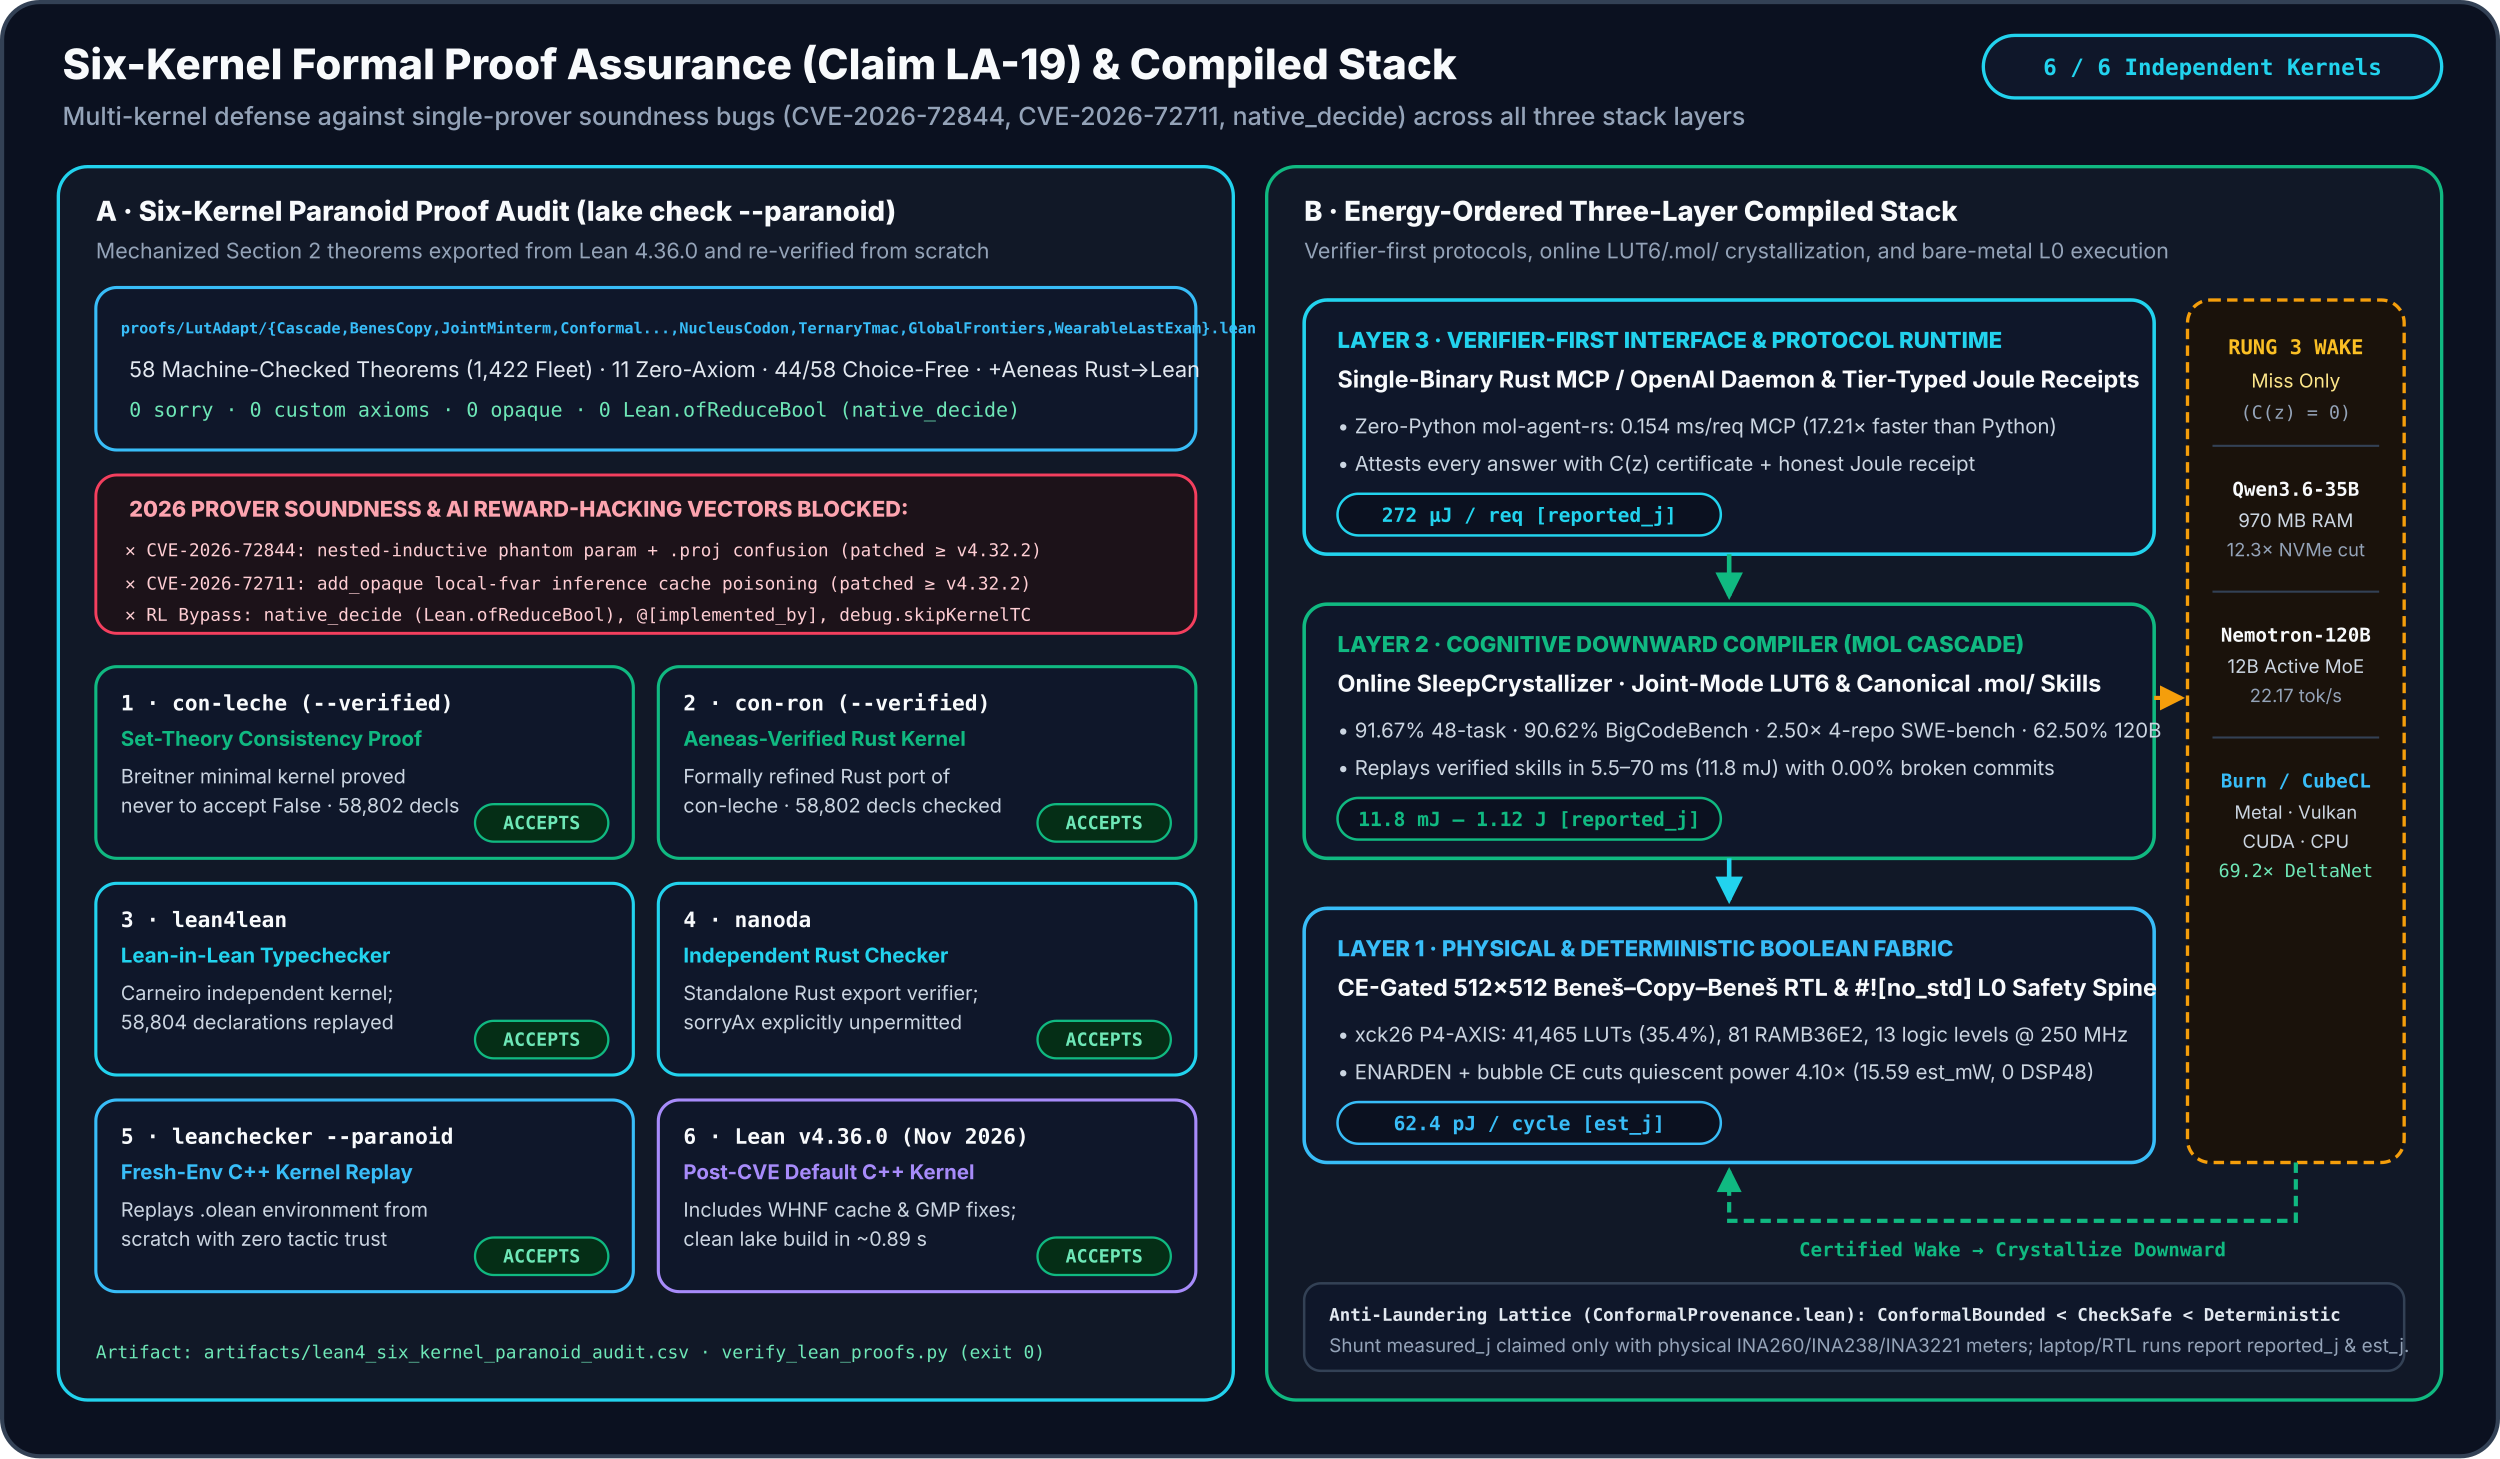
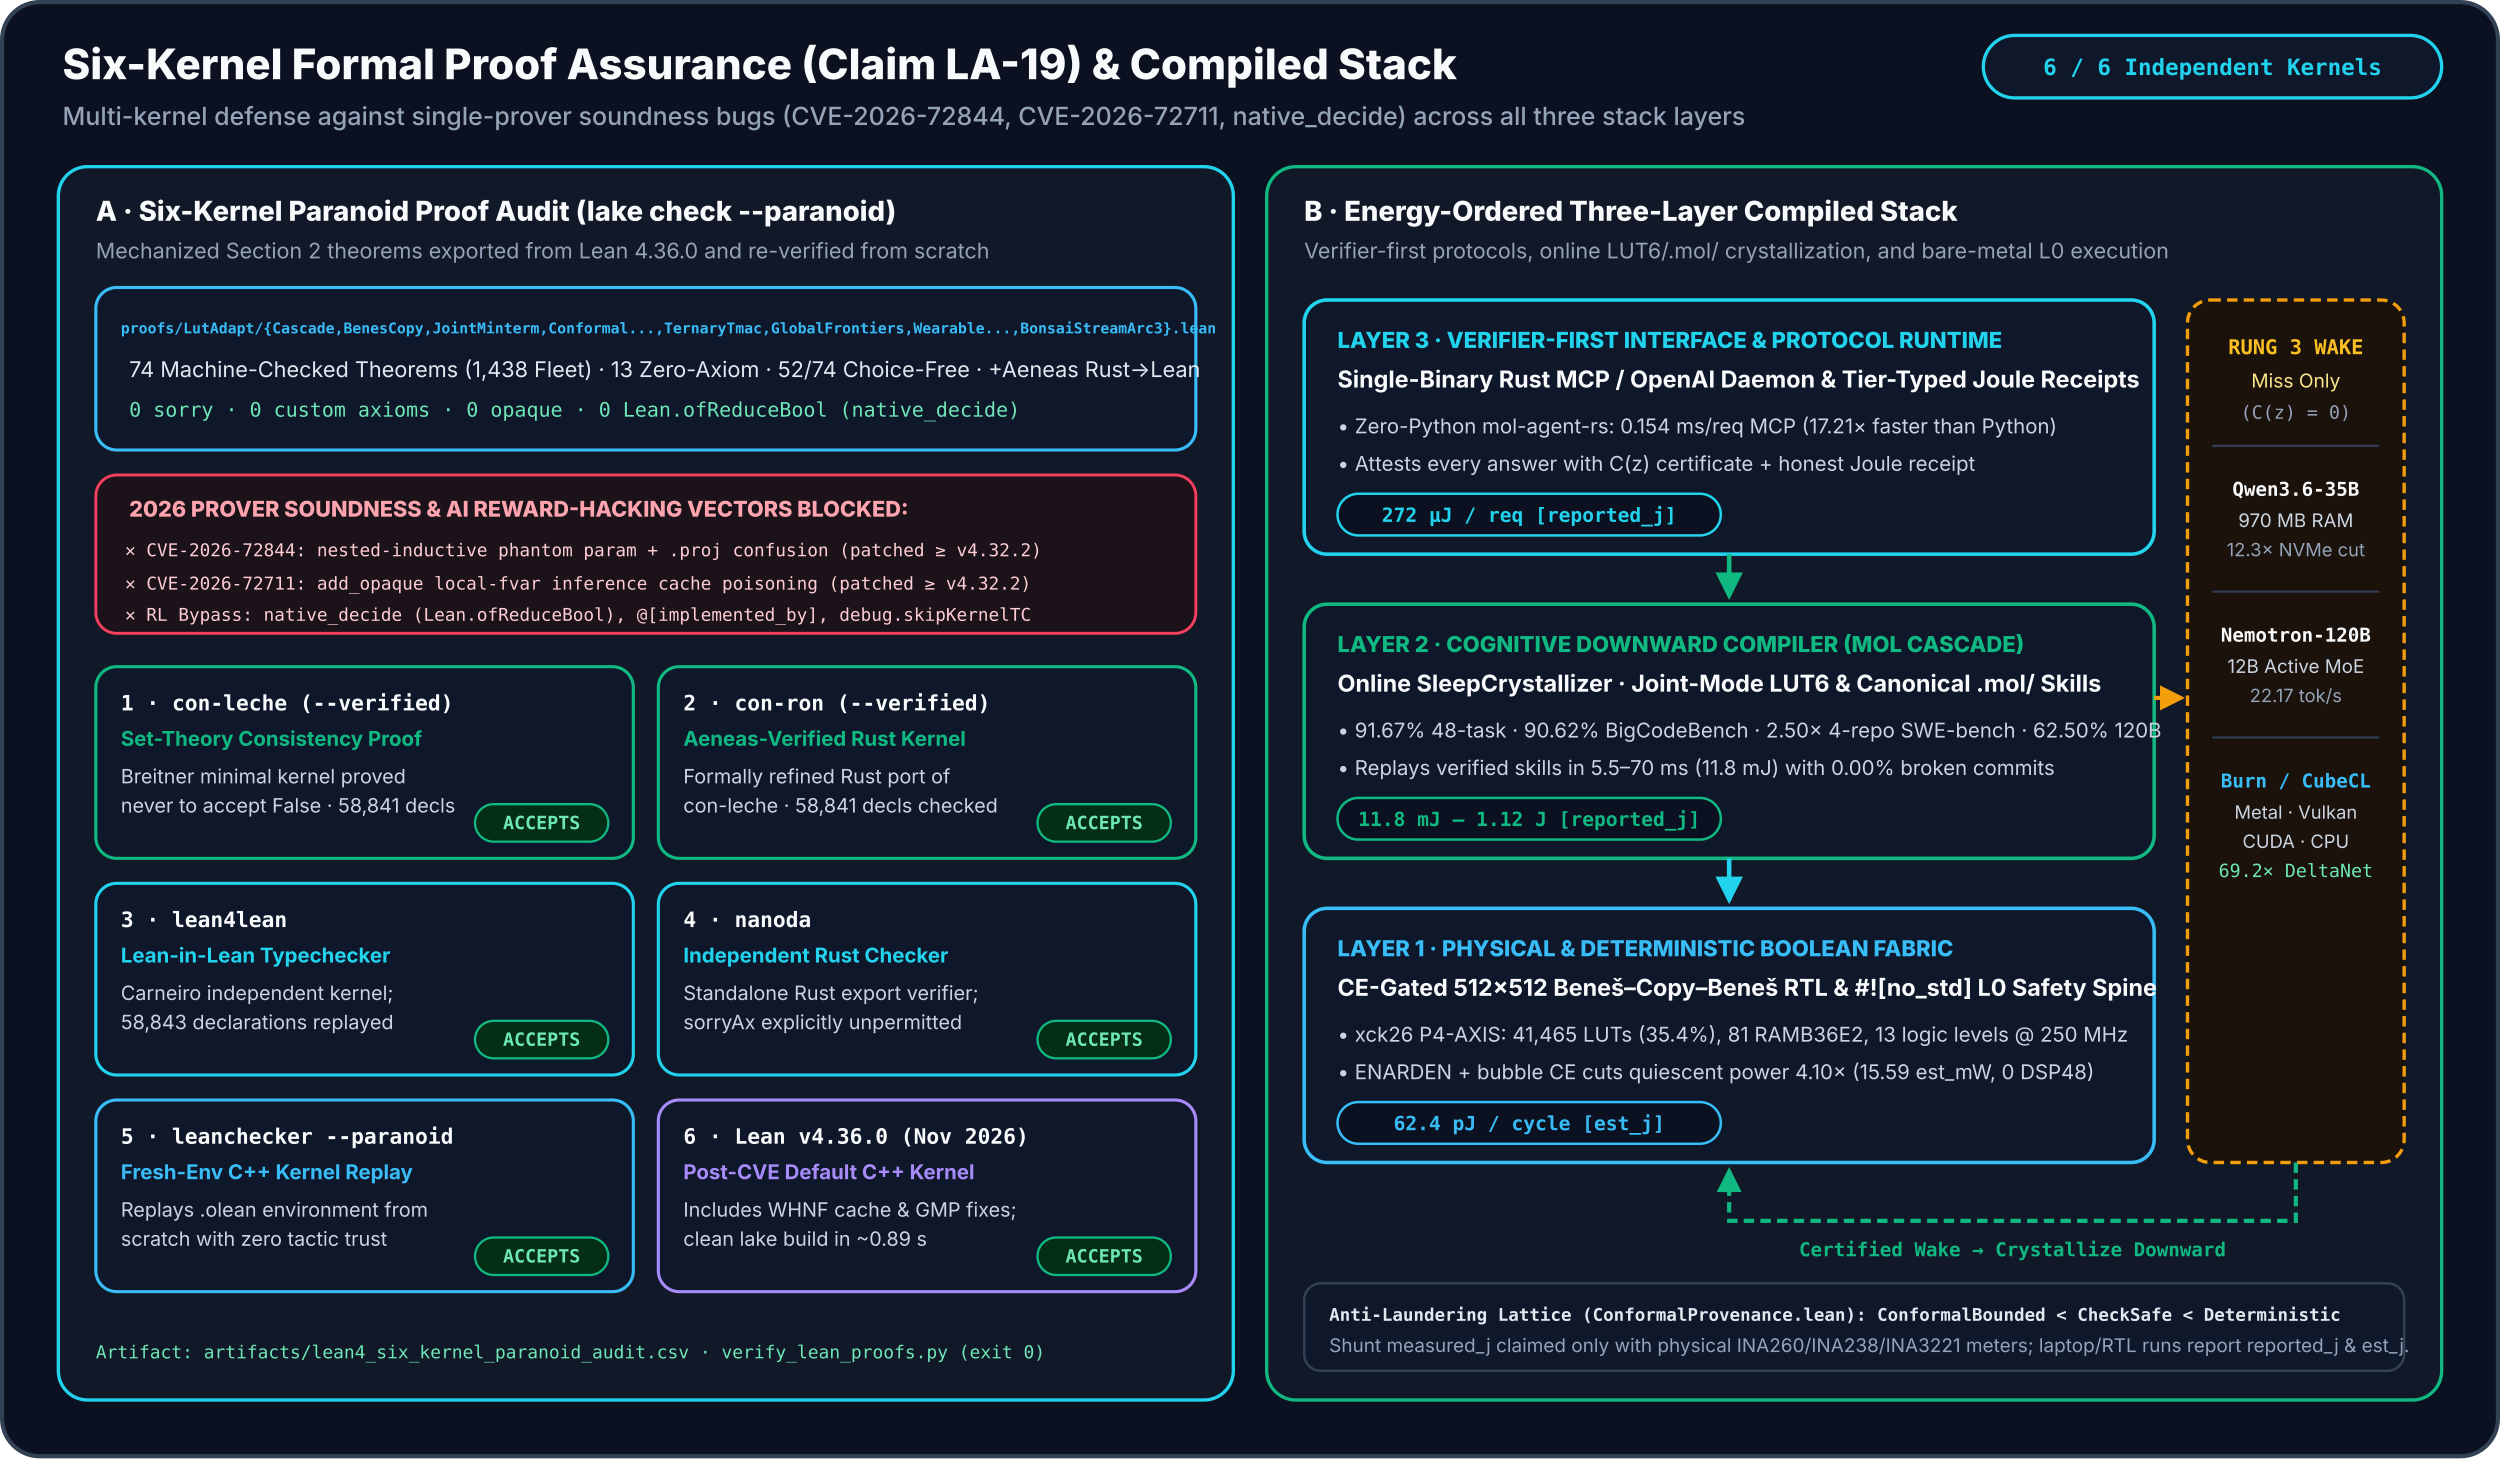
<svg xmlns="http://www.w3.org/2000/svg" width="1200" height="700" viewBox="0 0 1200 700" role="img" aria-labelledby="sk-t sk-d">
  <defs>
    <marker id="sk-emerald" viewBox="0 0 10 10" refX="8.5" refY="5" markerWidth="6" markerHeight="6" orient="auto-start-reverse">
      <path d="M0 0 L10 5 L0 10 z" fill="#10b981" />
    </marker>
    <marker id="sk-amber" viewBox="0 0 10 10" refX="8.5" refY="5" markerWidth="6" markerHeight="6" orient="auto-start-reverse">
      <path d="M0 0 L10 5 L0 10 z" fill="#f59e0b" />
    </marker>
    <marker id="sk-cyan" viewBox="0 0 10 10" refX="8.5" refY="5" markerWidth="6" markerHeight="6" orient="auto-start-reverse">
      <path d="M0 0 L10 5 L0 10 z" fill="#22d3ee" />
    </marker>
  </defs>
  <rect x="1" y="1" width="1198" height="698" rx="18" fill="#0b1120" stroke="#334155" stroke-width="2" />
  <text x="30" y="38" font-family="Inter, -apple-system, BlinkMacSystemFont, 'Segoe UI', Roboto, Helvetica, Arial, sans-serif" font-size="20.2" font-weight="800" fill="#f8fafc">Six-Kernel Formal Proof Assurance (Claim LA-19) &amp; Compiled Stack</text>
  <text x="30" y="60" font-family="Inter, -apple-system, BlinkMacSystemFont, 'Segoe UI', Roboto, Helvetica, Arial, sans-serif" font-size="12.0" font-weight="500" fill="#94a3b8">Multi-kernel defense against single-prover soundness bugs (CVE-2026-72844, CVE-2026-72711, native_decide) across all three stack layers</text>
  <rect x="952" y="17" width="220" height="30" rx="15" fill="#0f172a" stroke="#22d3ee" stroke-width="1.6" />
  <text x="1062" y="36" font-family="ui-monospace, SFMono-Regular, Menlo, Monaco, Consolas, monospace" font-size="10.8" font-weight="700" fill="#22d3ee" text-anchor="middle">6 / 6 Independent Kernels</text>
  <rect x="28" y="80" width="564" height="592" rx="14" fill="#111827" stroke="#22d3ee" stroke-width="1.6" />
  <text x="46" y="106" font-family="Inter, -apple-system, BlinkMacSystemFont, 'Segoe UI', Roboto, Helvetica, Arial, sans-serif" font-size="13.2" font-weight="800" fill="#f8fafc">A · Six-Kernel Paranoid Proof Audit (lake check --paranoid)</text>
  <text x="46" y="124" font-family="Inter, -apple-system, BlinkMacSystemFont, 'Segoe UI', Roboto, Helvetica, Arial, sans-serif" font-size="10.3" fill="#94a3b8">Mechanized Section 2 theorems exported from Lean 4.36.0 and re-verified from scratch</text>
  <rect x="46" y="138" width="528" height="78" rx="10" fill="#0f172a" stroke="#38bdf8" stroke-width="1.5" />
-   <text x="58" y="160" font-family="ui-monospace, SFMono-Regular, Menlo, Monaco, Consolas, monospace" font-size="7.3" font-weight="800" fill="#38bdf8">proofs/LutAdapt/{Cascade,BenesCopy,JointMinterm,Conformal...,NucleusCodon,TernaryTmac,GlobalFrontiers,WearableLastExam}.lean</text>
-   <text x="62" y="181" font-family="Inter, -apple-system, BlinkMacSystemFont, 'Segoe UI', Roboto, Helvetica, Arial, sans-serif" font-size="10.4" fill="#e2e8f0">58 Machine-Checked Theorems (1,422 Fleet) · 11 Zero-Axiom · 44/58 Choice-Free · +Aeneas Rust-&gt;Lean</text>
+   <text x="58" y="160" font-family="ui-monospace, SFMono-Regular, Menlo, Monaco, Consolas, monospace" font-size="7.1" font-weight="800" fill="#38bdf8">proofs/LutAdapt/{Cascade,BenesCopy,JointMinterm,Conformal...,TernaryTmac,GlobalFrontiers,Wearable...,BonsaiStreamArc3}.lean</text>
+   <text x="62" y="181" font-family="Inter, -apple-system, BlinkMacSystemFont, 'Segoe UI', Roboto, Helvetica, Arial, sans-serif" font-size="10.4" fill="#e2e8f0">74 Machine-Checked Theorems (1,438 Fleet) · 13 Zero-Axiom · 52/74 Choice-Free · +Aeneas Rust-&gt;Lean</text>
  <text x="62" y="200" font-family="ui-monospace, SFMono-Regular, Menlo, Monaco, Consolas, monospace" font-size="9.6" fill="#6ee7b7">0 sorry · 0 custom axioms · 0 opaque · 0 Lean.ofReduceBool (native_decide)</text>
  <rect x="46" y="228" width="528" height="76" rx="10" fill="#1c1219" stroke="#f43f5e" stroke-width="1.4" />
  <text x="62" y="248" font-family="Inter, -apple-system, BlinkMacSystemFont, 'Segoe UI', Roboto, Helvetica, Arial, sans-serif" font-size="10.4" font-weight="800" fill="#fda4af">2026 PROVER SOUNDNESS &amp; AI REWARD-HACKING VECTORS BLOCKED:</text>
  <text x="60" y="267" font-family="ui-monospace, SFMono-Regular, Menlo, Monaco, Consolas, monospace" font-size="8.5" fill="#fecdd3">✕ CVE-2026-72844: nested-inductive phantom param + .proj confusion (patched ≥ v4.32.2)</text>
  <text x="60" y="283" font-family="ui-monospace, SFMono-Regular, Menlo, Monaco, Consolas, monospace" font-size="8.5" fill="#fecdd3">✕ CVE-2026-72711: add_opaque local-fvar inference cache poisoning (patched ≥ v4.32.2)</text>
  <text x="60" y="298" font-family="ui-monospace, SFMono-Regular, Menlo, Monaco, Consolas, monospace" font-size="8.5" fill="#fecdd3">✕ RL Bypass: native_decide (Lean.ofReduceBool), @[implemented_by], debug.skipKernelTC</text>
  <rect x="46" y="320" width="258" height="92" rx="10" fill="#0f172a" stroke="#10b981" stroke-width="1.5" />
  <text x="58" y="341" font-family="ui-monospace, SFMono-Regular, Menlo, Monaco, Consolas, monospace" font-size="10.2" font-weight="800" fill="#f8fafc">1 · con-leche (--verified)</text>
  <text x="58" y="358" font-family="Inter, -apple-system, BlinkMacSystemFont, 'Segoe UI', Roboto, Helvetica, Arial, sans-serif" font-size="9.8" font-weight="700" fill="#10b981">Set-Theory Consistency Proof</text>
  <text x="58" y="376" font-family="Inter, -apple-system, BlinkMacSystemFont, 'Segoe UI', Roboto, Helvetica, Arial, sans-serif" font-size="9.5" fill="#cbd5e1">Breitner minimal kernel proved</text>
-   <text x="58" y="390" font-family="Inter, -apple-system, BlinkMacSystemFont, 'Segoe UI', Roboto, Helvetica, Arial, sans-serif" font-size="9.5" fill="#cbd5e1">never to accept False · 58,802 decls</text>
+   <text x="58" y="390" font-family="Inter, -apple-system, BlinkMacSystemFont, 'Segoe UI', Roboto, Helvetica, Arial, sans-serif" font-size="9.5" fill="#cbd5e1">never to accept False · 58,841 decls</text>
  <rect x="228" y="386" width="64" height="18" rx="9" fill="#052e16" stroke="#10b981" stroke-width="1.1" />
  <text x="260" y="398" font-family="ui-monospace, SFMono-Regular, Menlo, Monaco, Consolas, monospace" font-size="8.8" font-weight="800" fill="#6ee7b7" text-anchor="middle">ACCEPTS</text>
  <rect x="316" y="320" width="258" height="92" rx="10" fill="#0f172a" stroke="#10b981" stroke-width="1.5" />
  <text x="328" y="341" font-family="ui-monospace, SFMono-Regular, Menlo, Monaco, Consolas, monospace" font-size="10.2" font-weight="800" fill="#f8fafc">2 · con-ron (--verified)</text>
  <text x="328" y="358" font-family="Inter, -apple-system, BlinkMacSystemFont, 'Segoe UI', Roboto, Helvetica, Arial, sans-serif" font-size="9.8" font-weight="700" fill="#10b981">Aeneas-Verified Rust Kernel</text>
  <text x="328" y="376" font-family="Inter, -apple-system, BlinkMacSystemFont, 'Segoe UI', Roboto, Helvetica, Arial, sans-serif" font-size="9.5" fill="#cbd5e1">Formally refined Rust port of</text>
-   <text x="328" y="390" font-family="Inter, -apple-system, BlinkMacSystemFont, 'Segoe UI', Roboto, Helvetica, Arial, sans-serif" font-size="9.5" fill="#cbd5e1">con-leche · 58,802 decls checked</text>
+   <text x="328" y="390" font-family="Inter, -apple-system, BlinkMacSystemFont, 'Segoe UI', Roboto, Helvetica, Arial, sans-serif" font-size="9.5" fill="#cbd5e1">con-leche · 58,841 decls checked</text>
  <rect x="498" y="386" width="64" height="18" rx="9" fill="#052e16" stroke="#10b981" stroke-width="1.1" />
  <text x="530" y="398" font-family="ui-monospace, SFMono-Regular, Menlo, Monaco, Consolas, monospace" font-size="8.8" font-weight="800" fill="#6ee7b7" text-anchor="middle">ACCEPTS</text>
  <rect x="46" y="424" width="258" height="92" rx="10" fill="#0f172a" stroke="#22d3ee" stroke-width="1.5" />
  <text x="58" y="445" font-family="ui-monospace, SFMono-Regular, Menlo, Monaco, Consolas, monospace" font-size="10.2" font-weight="800" fill="#f8fafc">3 · lean4lean</text>
  <text x="58" y="462" font-family="Inter, -apple-system, BlinkMacSystemFont, 'Segoe UI', Roboto, Helvetica, Arial, sans-serif" font-size="9.8" font-weight="700" fill="#22d3ee">Lean-in-Lean Typechecker</text>
  <text x="58" y="480" font-family="Inter, -apple-system, BlinkMacSystemFont, 'Segoe UI', Roboto, Helvetica, Arial, sans-serif" font-size="9.5" fill="#cbd5e1">Carneiro independent kernel;</text>
-   <text x="58" y="494" font-family="Inter, -apple-system, BlinkMacSystemFont, 'Segoe UI', Roboto, Helvetica, Arial, sans-serif" font-size="9.5" fill="#cbd5e1">58,804 declarations replayed</text>
+   <text x="58" y="494" font-family="Inter, -apple-system, BlinkMacSystemFont, 'Segoe UI', Roboto, Helvetica, Arial, sans-serif" font-size="9.5" fill="#cbd5e1">58,843 declarations replayed</text>
  <rect x="228" y="490" width="64" height="18" rx="9" fill="#052e16" stroke="#10b981" stroke-width="1.1" />
  <text x="260" y="502" font-family="ui-monospace, SFMono-Regular, Menlo, Monaco, Consolas, monospace" font-size="8.8" font-weight="800" fill="#6ee7b7" text-anchor="middle">ACCEPTS</text>
  <rect x="316" y="424" width="258" height="92" rx="10" fill="#0f172a" stroke="#22d3ee" stroke-width="1.5" />
  <text x="328" y="445" font-family="ui-monospace, SFMono-Regular, Menlo, Monaco, Consolas, monospace" font-size="10.2" font-weight="800" fill="#f8fafc">4 · nanoda</text>
  <text x="328" y="462" font-family="Inter, -apple-system, BlinkMacSystemFont, 'Segoe UI', Roboto, Helvetica, Arial, sans-serif" font-size="9.8" font-weight="700" fill="#22d3ee">Independent Rust Checker</text>
  <text x="328" y="480" font-family="Inter, -apple-system, BlinkMacSystemFont, 'Segoe UI', Roboto, Helvetica, Arial, sans-serif" font-size="9.5" fill="#cbd5e1">Standalone Rust export verifier;</text>
  <text x="328" y="494" font-family="Inter, -apple-system, BlinkMacSystemFont, 'Segoe UI', Roboto, Helvetica, Arial, sans-serif" font-size="9.5" fill="#cbd5e1">sorryAx explicitly unpermitted</text>
  <rect x="498" y="490" width="64" height="18" rx="9" fill="#052e16" stroke="#10b981" stroke-width="1.1" />
  <text x="530" y="502" font-family="ui-monospace, SFMono-Regular, Menlo, Monaco, Consolas, monospace" font-size="8.8" font-weight="800" fill="#6ee7b7" text-anchor="middle">ACCEPTS</text>
  <rect x="46" y="528" width="258" height="92" rx="10" fill="#0f172a" stroke="#38bdf8" stroke-width="1.5" />
  <text x="58" y="549" font-family="ui-monospace, SFMono-Regular, Menlo, Monaco, Consolas, monospace" font-size="10.2" font-weight="800" fill="#f8fafc">5 · leanchecker --paranoid</text>
  <text x="58" y="566" font-family="Inter, -apple-system, BlinkMacSystemFont, 'Segoe UI', Roboto, Helvetica, Arial, sans-serif" font-size="9.8" font-weight="700" fill="#38bdf8">Fresh-Env C++ Kernel Replay</text>
  <text x="58" y="584" font-family="Inter, -apple-system, BlinkMacSystemFont, 'Segoe UI', Roboto, Helvetica, Arial, sans-serif" font-size="9.5" fill="#cbd5e1">Replays .olean environment from</text>
  <text x="58" y="598" font-family="Inter, -apple-system, BlinkMacSystemFont, 'Segoe UI', Roboto, Helvetica, Arial, sans-serif" font-size="9.5" fill="#cbd5e1">scratch with zero tactic trust</text>
  <rect x="228" y="594" width="64" height="18" rx="9" fill="#052e16" stroke="#10b981" stroke-width="1.1" />
  <text x="260" y="606" font-family="ui-monospace, SFMono-Regular, Menlo, Monaco, Consolas, monospace" font-size="8.8" font-weight="800" fill="#6ee7b7" text-anchor="middle">ACCEPTS</text>
  <rect x="316" y="528" width="258" height="92" rx="10" fill="#0f172a" stroke="#a78bfa" stroke-width="1.5" />
  <text x="328" y="549" font-family="ui-monospace, SFMono-Regular, Menlo, Monaco, Consolas, monospace" font-size="10.2" font-weight="800" fill="#f8fafc">6 · Lean v4.36.0 (Nov 2026)</text>
  <text x="328" y="566" font-family="Inter, -apple-system, BlinkMacSystemFont, 'Segoe UI', Roboto, Helvetica, Arial, sans-serif" font-size="9.8" font-weight="700" fill="#a78bfa">Post-CVE Default C++ Kernel</text>
  <text x="328" y="584" font-family="Inter, -apple-system, BlinkMacSystemFont, 'Segoe UI', Roboto, Helvetica, Arial, sans-serif" font-size="9.5" fill="#cbd5e1">Includes WHNF cache &amp; GMP fixes;</text>
  <text x="328" y="598" font-family="Inter, -apple-system, BlinkMacSystemFont, 'Segoe UI', Roboto, Helvetica, Arial, sans-serif" font-size="9.5" fill="#cbd5e1">clean lake build in ~0.89 s</text>
  <rect x="498" y="594" width="64" height="18" rx="9" fill="#052e16" stroke="#10b981" stroke-width="1.1" />
  <text x="530" y="606" font-family="ui-monospace, SFMono-Regular, Menlo, Monaco, Consolas, monospace" font-size="8.8" font-weight="800" fill="#6ee7b7" text-anchor="middle">ACCEPTS</text>
  <text x="46" y="652" font-family="ui-monospace, SFMono-Regular, Menlo, Monaco, Consolas, monospace" font-size="8.6" fill="#6ee7b7">Artifact: artifacts/lean4_six_kernel_paranoid_audit.csv · verify_lean_proofs.py (exit 0)</text>
  <rect x="608" y="80" width="564" height="592" rx="14" fill="#111827" stroke="#10b981" stroke-width="1.6" />
  <text x="626" y="106" font-family="Inter, -apple-system, BlinkMacSystemFont, 'Segoe UI', Roboto, Helvetica, Arial, sans-serif" font-size="13.2" font-weight="800" fill="#f8fafc">B · Energy-Ordered Three-Layer Compiled Stack</text>
  <text x="626" y="124" font-family="Inter, -apple-system, BlinkMacSystemFont, 'Segoe UI', Roboto, Helvetica, Arial, sans-serif" font-size="10.3" fill="#94a3b8">Verifier-first protocols, online LUT6/.mol/ crystallization, and bare-metal L0 execution</text>
  <rect x="626" y="144" width="408" height="122" rx="11" fill="#0f172a" stroke="#22d3ee" stroke-width="1.7" />
  <text x="642" y="167" font-family="Inter, -apple-system, BlinkMacSystemFont, 'Segoe UI', Roboto, Helvetica, Arial, sans-serif" font-size="10.6" font-weight="800" fill="#22d3ee">LAYER 3 · VERIFIER-FIRST INTERFACE &amp; PROTOCOL RUNTIME</text>
  <text x="642" y="186" font-family="Inter, -apple-system, BlinkMacSystemFont, 'Segoe UI', Roboto, Helvetica, Arial, sans-serif" font-size="11.2" font-weight="700" fill="#f8fafc">Single-Binary Rust MCP / OpenAI Daemon &amp; Tier-Typed Joule Receipts</text>
  <text x="642" y="208" font-family="Inter, -apple-system, BlinkMacSystemFont, 'Segoe UI', Roboto, Helvetica, Arial, sans-serif" font-size="9.8" fill="#cbd5e1">• Zero-Python mol-agent-rs: 0.154 ms/req MCP (17.21× faster than Python)</text>
  <text x="642" y="226" font-family="Inter, -apple-system, BlinkMacSystemFont, 'Segoe UI', Roboto, Helvetica, Arial, sans-serif" font-size="9.8" fill="#cbd5e1">• Attests every answer with C(z) certificate + honest Joule receipt</text>
  <rect x="642" y="237" width="184" height="20" rx="10" fill="#0b1120" stroke="#22d3ee" stroke-width="1.2" />
  <text x="734" y="250.5" font-family="ui-monospace, SFMono-Regular, Menlo, Monaco, Consolas, monospace" font-size="9.4" font-weight="700" fill="#22d3ee" text-anchor="middle">272 µJ / req [reported_j]</text>
  <rect x="626" y="290" width="408" height="122" rx="11" fill="#0f172a" stroke="#10b981" stroke-width="1.7" />
  <text x="642" y="313" font-family="Inter, -apple-system, BlinkMacSystemFont, 'Segoe UI', Roboto, Helvetica, Arial, sans-serif" font-size="10.6" font-weight="800" fill="#10b981">LAYER 2 · COGNITIVE DOWNWARD COMPILER (MOL CASCADE)</text>
  <text x="642" y="332" font-family="Inter, -apple-system, BlinkMacSystemFont, 'Segoe UI', Roboto, Helvetica, Arial, sans-serif" font-size="11.2" font-weight="700" fill="#f8fafc">Online SleepCrystallizer · Joint-Mode LUT6 &amp; Canonical .mol/ Skills</text>
  <text x="642" y="354" font-family="Inter, -apple-system, BlinkMacSystemFont, 'Segoe UI', Roboto, Helvetica, Arial, sans-serif" font-size="9.8" fill="#cbd5e1">• 91.67% 48-task · 90.62% BigCodeBench · 2.50× 4-repo SWE-bench · 62.50% 120B</text>
  <text x="642" y="372" font-family="Inter, -apple-system, BlinkMacSystemFont, 'Segoe UI', Roboto, Helvetica, Arial, sans-serif" font-size="9.8" fill="#cbd5e1">• Replays verified skills in 5.5–70 ms (11.8 mJ) with 0.00% broken commits</text>
  <rect x="642" y="383" width="184" height="20" rx="10" fill="#0b1120" stroke="#10b981" stroke-width="1.2" />
  <text x="734" y="396.5" font-family="ui-monospace, SFMono-Regular, Menlo, Monaco, Consolas, monospace" font-size="9.4" font-weight="700" fill="#10b981" text-anchor="middle">11.8 mJ – 1.12 J [reported_j]</text>
  <rect x="626" y="436" width="408" height="122" rx="11" fill="#0f172a" stroke="#38bdf8" stroke-width="1.7" />
  <text x="642" y="459" font-family="Inter, -apple-system, BlinkMacSystemFont, 'Segoe UI', Roboto, Helvetica, Arial, sans-serif" font-size="10.6" font-weight="800" fill="#38bdf8">LAYER 1 · PHYSICAL &amp; DETERMINISTIC BOOLEAN FABRIC</text>
  <text x="642" y="478" font-family="Inter, -apple-system, BlinkMacSystemFont, 'Segoe UI', Roboto, Helvetica, Arial, sans-serif" font-size="11.2" font-weight="700" fill="#f8fafc">CE-Gated 512×512 Beneš–Copy–Beneš RTL &amp; #![no_std] L0 Safety Spine</text>
  <text x="642" y="500" font-family="Inter, -apple-system, BlinkMacSystemFont, 'Segoe UI', Roboto, Helvetica, Arial, sans-serif" font-size="9.8" fill="#cbd5e1">• xck26 P4-AXIS: 41,465 LUTs (35.4%), 81 RAMB36E2, 13 logic levels @ 250 MHz</text>
  <text x="642" y="518" font-family="Inter, -apple-system, BlinkMacSystemFont, 'Segoe UI', Roboto, Helvetica, Arial, sans-serif" font-size="9.8" fill="#cbd5e1">• ENARDEN + bubble CE cuts quiescent power 4.10× (15.59 est_mW, 0 DSP48)</text>
  <rect x="642" y="529" width="184" height="20" rx="10" fill="#0b1120" stroke="#38bdf8" stroke-width="1.2" />
  <text x="734" y="542.5" font-family="ui-monospace, SFMono-Regular, Menlo, Monaco, Consolas, monospace" font-size="9.4" font-weight="700" fill="#38bdf8" text-anchor="middle">62.4 pJ / cycle [est_j]</text>
  <line x1="830" y1="266" x2="830" y2="286" stroke="#10b981" stroke-width="2.2" marker-end="url(#sk-emerald)" />
  <line x1="830" y1="412" x2="830" y2="432" stroke="#22d3ee" stroke-width="2.2" marker-end="url(#sk-cyan)" />
  <rect x="1050" y="144" width="104" height="414" rx="11" fill="#1a120b" stroke="#f59e0b" stroke-width="1.6" stroke-dasharray="5,3" />
  <text x="1102" y="170" font-family="ui-monospace, SFMono-Regular, Menlo, Monaco, Consolas, monospace" font-size="9.8" font-weight="800" fill="#fbbf24" text-anchor="middle">RUNG 3 WAKE</text>
  <text x="1102" y="186" font-family="Inter, -apple-system, BlinkMacSystemFont, 'Segoe UI', Roboto, Helvetica, Arial, sans-serif" font-size="9.2" fill="#fde68a" text-anchor="middle">Miss Only</text>
  <text x="1102" y="201" font-family="ui-monospace, SFMono-Regular, Menlo, Monaco, Consolas, monospace" font-size="8.8" fill="#94a3b8" text-anchor="middle">(C(z) = 0)</text>
  <line x1="1062" y1="214" x2="1142" y2="214" stroke="#334155" stroke-width="1" />
  <text x="1102" y="238" font-family="ui-monospace, SFMono-Regular, Menlo, Monaco, Consolas, monospace" font-size="9.2" font-weight="700" fill="#f8fafc" text-anchor="middle">Qwen3.6-35B</text>
  <text x="1102" y="253" font-family="Inter, -apple-system, BlinkMacSystemFont, 'Segoe UI', Roboto, Helvetica, Arial, sans-serif" font-size="9.0" fill="#cbd5e1" text-anchor="middle">970 MB RAM</text>
  <text x="1102" y="267" font-family="Inter, -apple-system, BlinkMacSystemFont, 'Segoe UI', Roboto, Helvetica, Arial, sans-serif" font-size="8.8" fill="#94a3b8" text-anchor="middle">12.3× NVMe cut</text>
  <line x1="1062" y1="284" x2="1142" y2="284" stroke="#334155" stroke-width="1" />
  <text x="1102" y="308" font-family="ui-monospace, SFMono-Regular, Menlo, Monaco, Consolas, monospace" font-size="9.2" font-weight="700" fill="#f8fafc" text-anchor="middle">Nemotron-120B</text>
  <text x="1102" y="323" font-family="Inter, -apple-system, BlinkMacSystemFont, 'Segoe UI', Roboto, Helvetica, Arial, sans-serif" font-size="9.0" fill="#cbd5e1" text-anchor="middle">12B Active MoE</text>
  <text x="1102" y="337" font-family="Inter, -apple-system, BlinkMacSystemFont, 'Segoe UI', Roboto, Helvetica, Arial, sans-serif" font-size="8.8" fill="#94a3b8" text-anchor="middle">22.17 tok/s</text>
  <line x1="1062" y1="354" x2="1142" y2="354" stroke="#334155" stroke-width="1" />
  <text x="1102" y="378" font-family="ui-monospace, SFMono-Regular, Menlo, Monaco, Consolas, monospace" font-size="9.2" font-weight="700" fill="#38bdf8" text-anchor="middle">Burn / CubeCL</text>
  <text x="1102" y="393" font-family="Inter, -apple-system, BlinkMacSystemFont, 'Segoe UI', Roboto, Helvetica, Arial, sans-serif" font-size="8.8" fill="#cbd5e1" text-anchor="middle">Metal · Vulkan</text>
  <text x="1102" y="407" font-family="Inter, -apple-system, BlinkMacSystemFont, 'Segoe UI', Roboto, Helvetica, Arial, sans-serif" font-size="8.8" fill="#cbd5e1" text-anchor="middle">CUDA · CPU</text>
  <text x="1102" y="421" font-family="ui-monospace, SFMono-Regular, Menlo, Monaco, Consolas, monospace" font-size="8.8" fill="#6ee7b7" text-anchor="middle">69.2× DeltaNet</text>
  <path d="M 1034 335 L 1047 335" fill="none" stroke="#f59e0b" stroke-width="2.0" marker-end="url(#sk-amber)" />
  <path d="M 1102 558 L 1102 586 L 830 586 L 830 562" fill="none" stroke="#10b981" stroke-width="2.0" stroke-dasharray="5,3" marker-end="url(#sk-emerald)" />
  <text x="966" y="603" font-family="ui-monospace, SFMono-Regular, Menlo, Monaco, Consolas, monospace" font-size="9.2" font-weight="700" fill="#10b981" text-anchor="middle">Certified Wake → Crystallize Downward</text>
  <rect x="626" y="616" width="528" height="42" rx="8" fill="#0f172a" stroke="#334155" stroke-width="1.2" />
  <text x="638" y="634" font-family="ui-monospace, SFMono-Regular, Menlo, Monaco, Consolas, monospace" font-size="8.4" font-weight="700" fill="#e2e8f0">Anti-Laundering Lattice (ConformalProvenance.lean): ConformalBounded &lt; CheckSafe &lt; Deterministic</text>
  <text x="638" y="649" font-family="Inter, -apple-system, BlinkMacSystemFont, 'Segoe UI', Roboto, Helvetica, Arial, sans-serif" font-size="9.1" fill="#94a3b8">Shunt measured_j claimed only with physical INA260/INA238/INA3221 meters; laptop/RTL runs report reported_j &amp; est_j.</text>
</svg>
